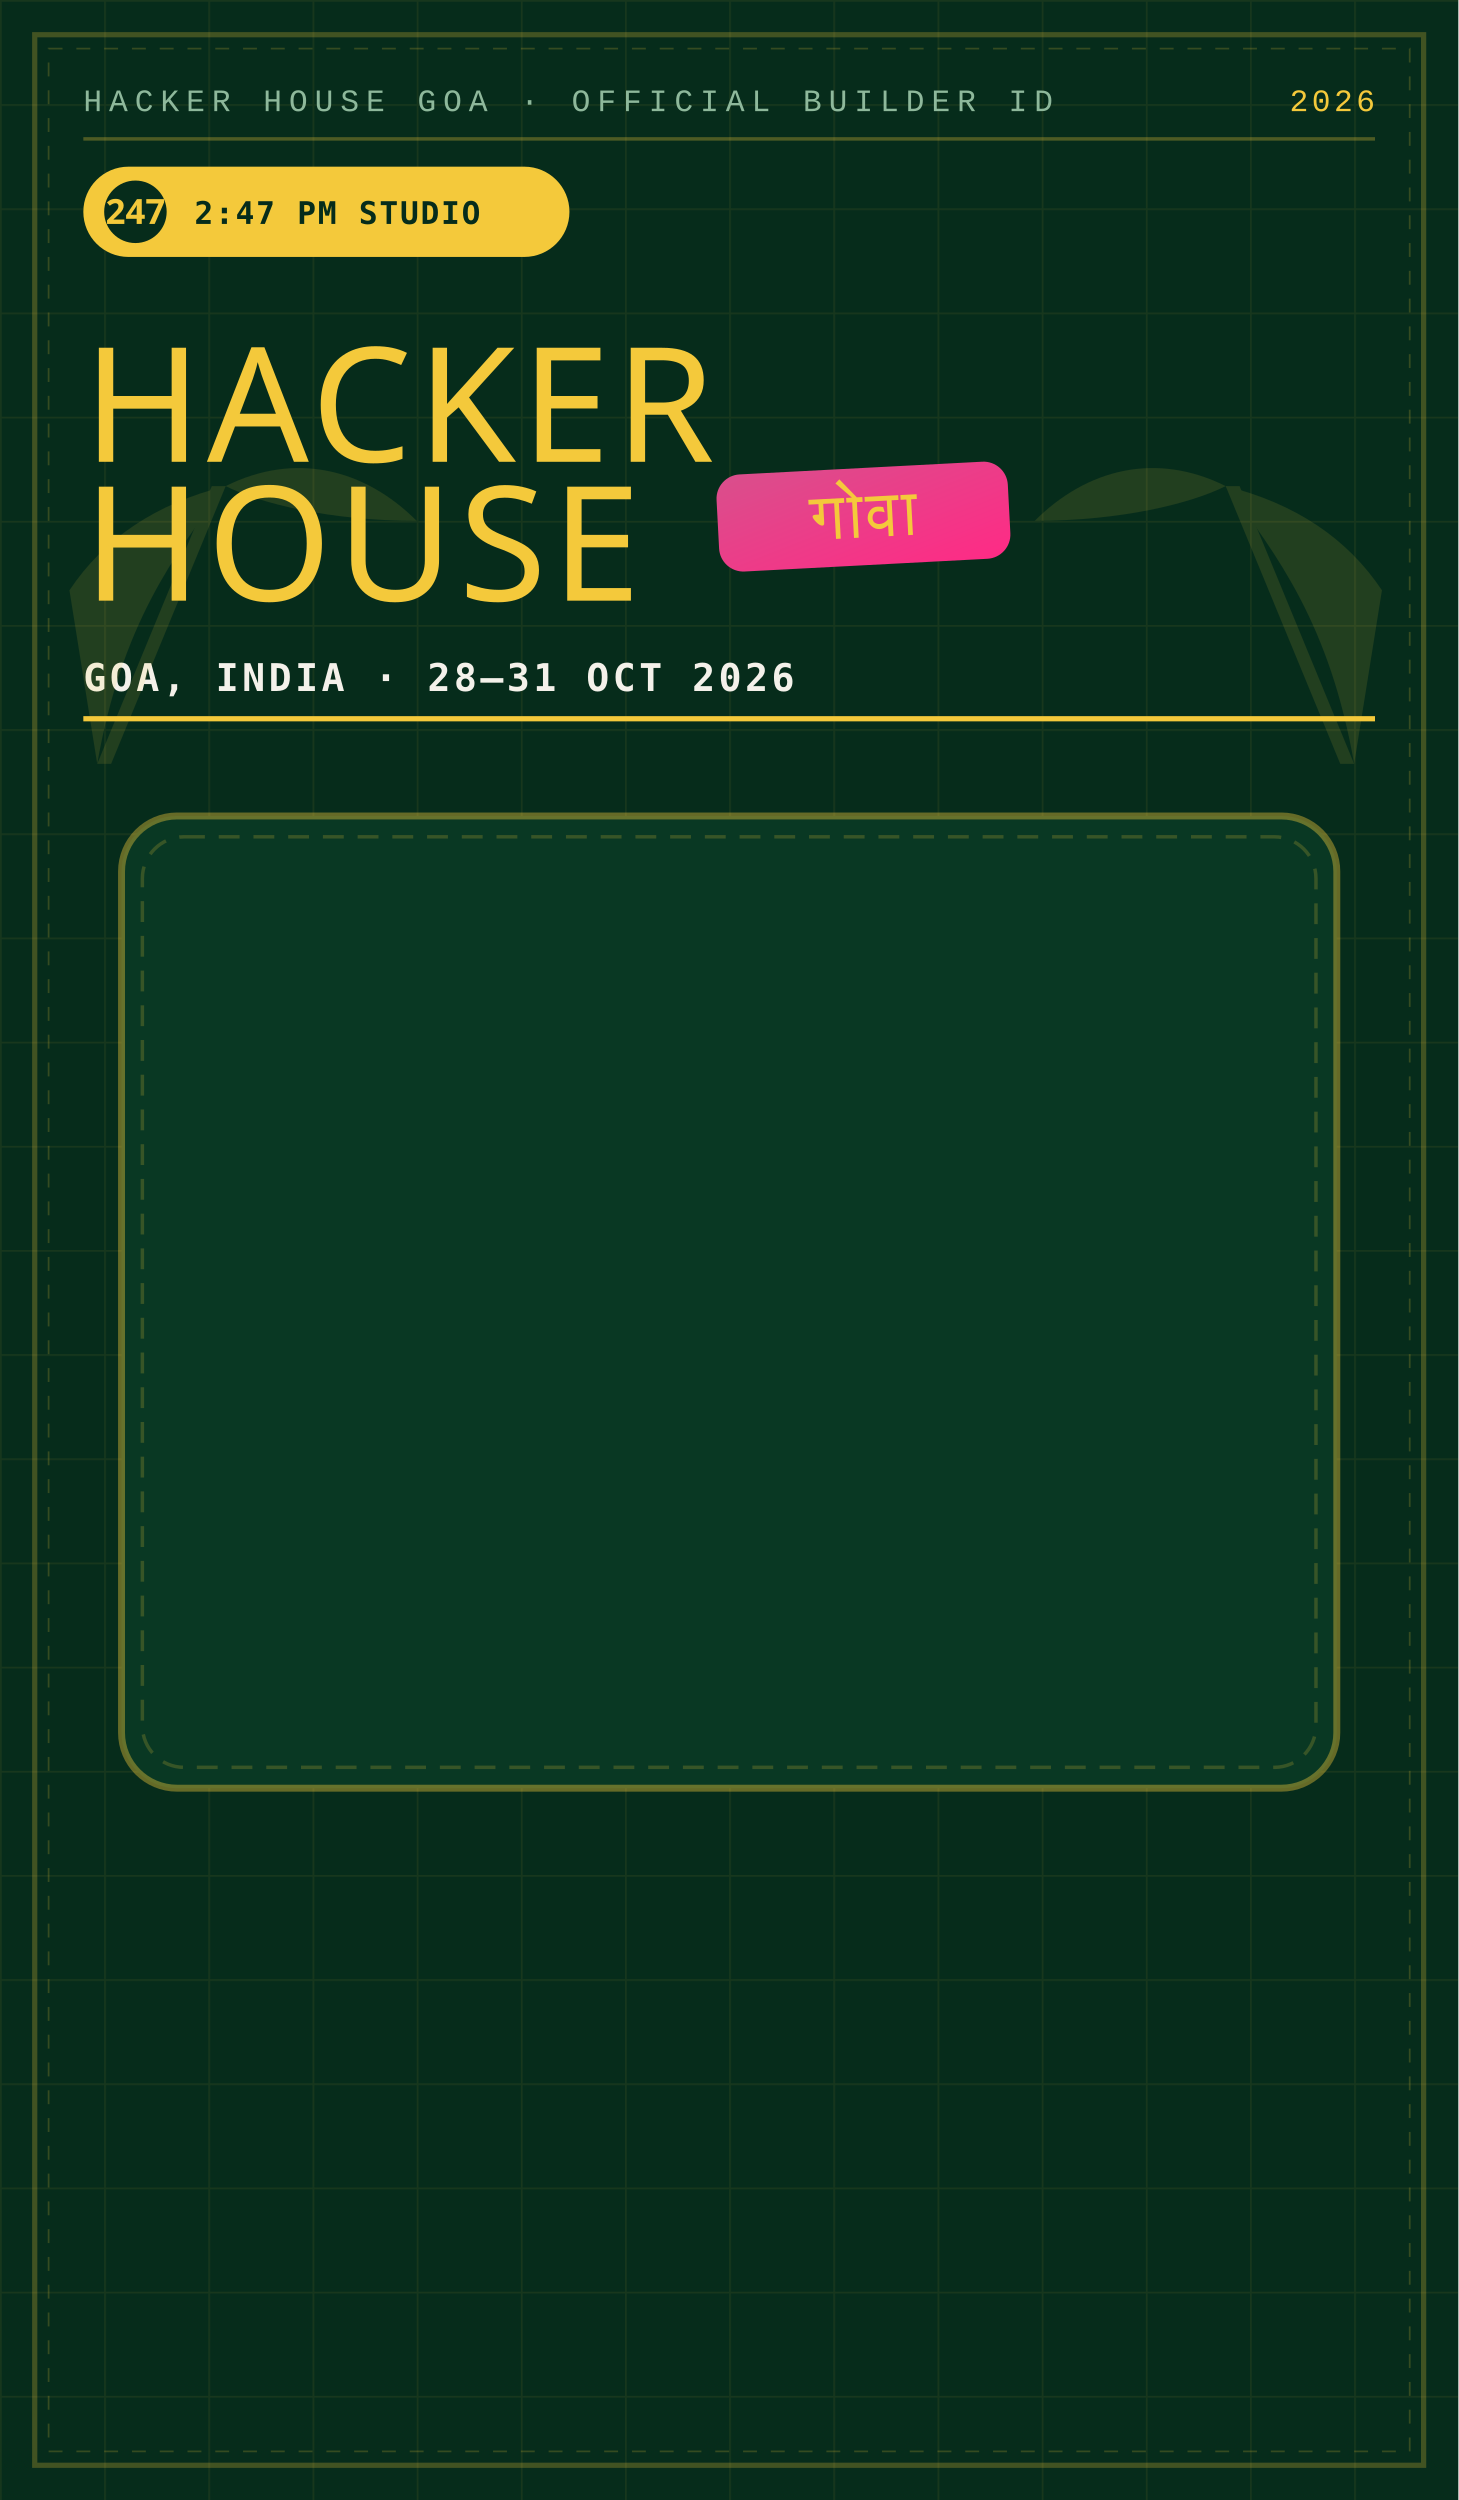
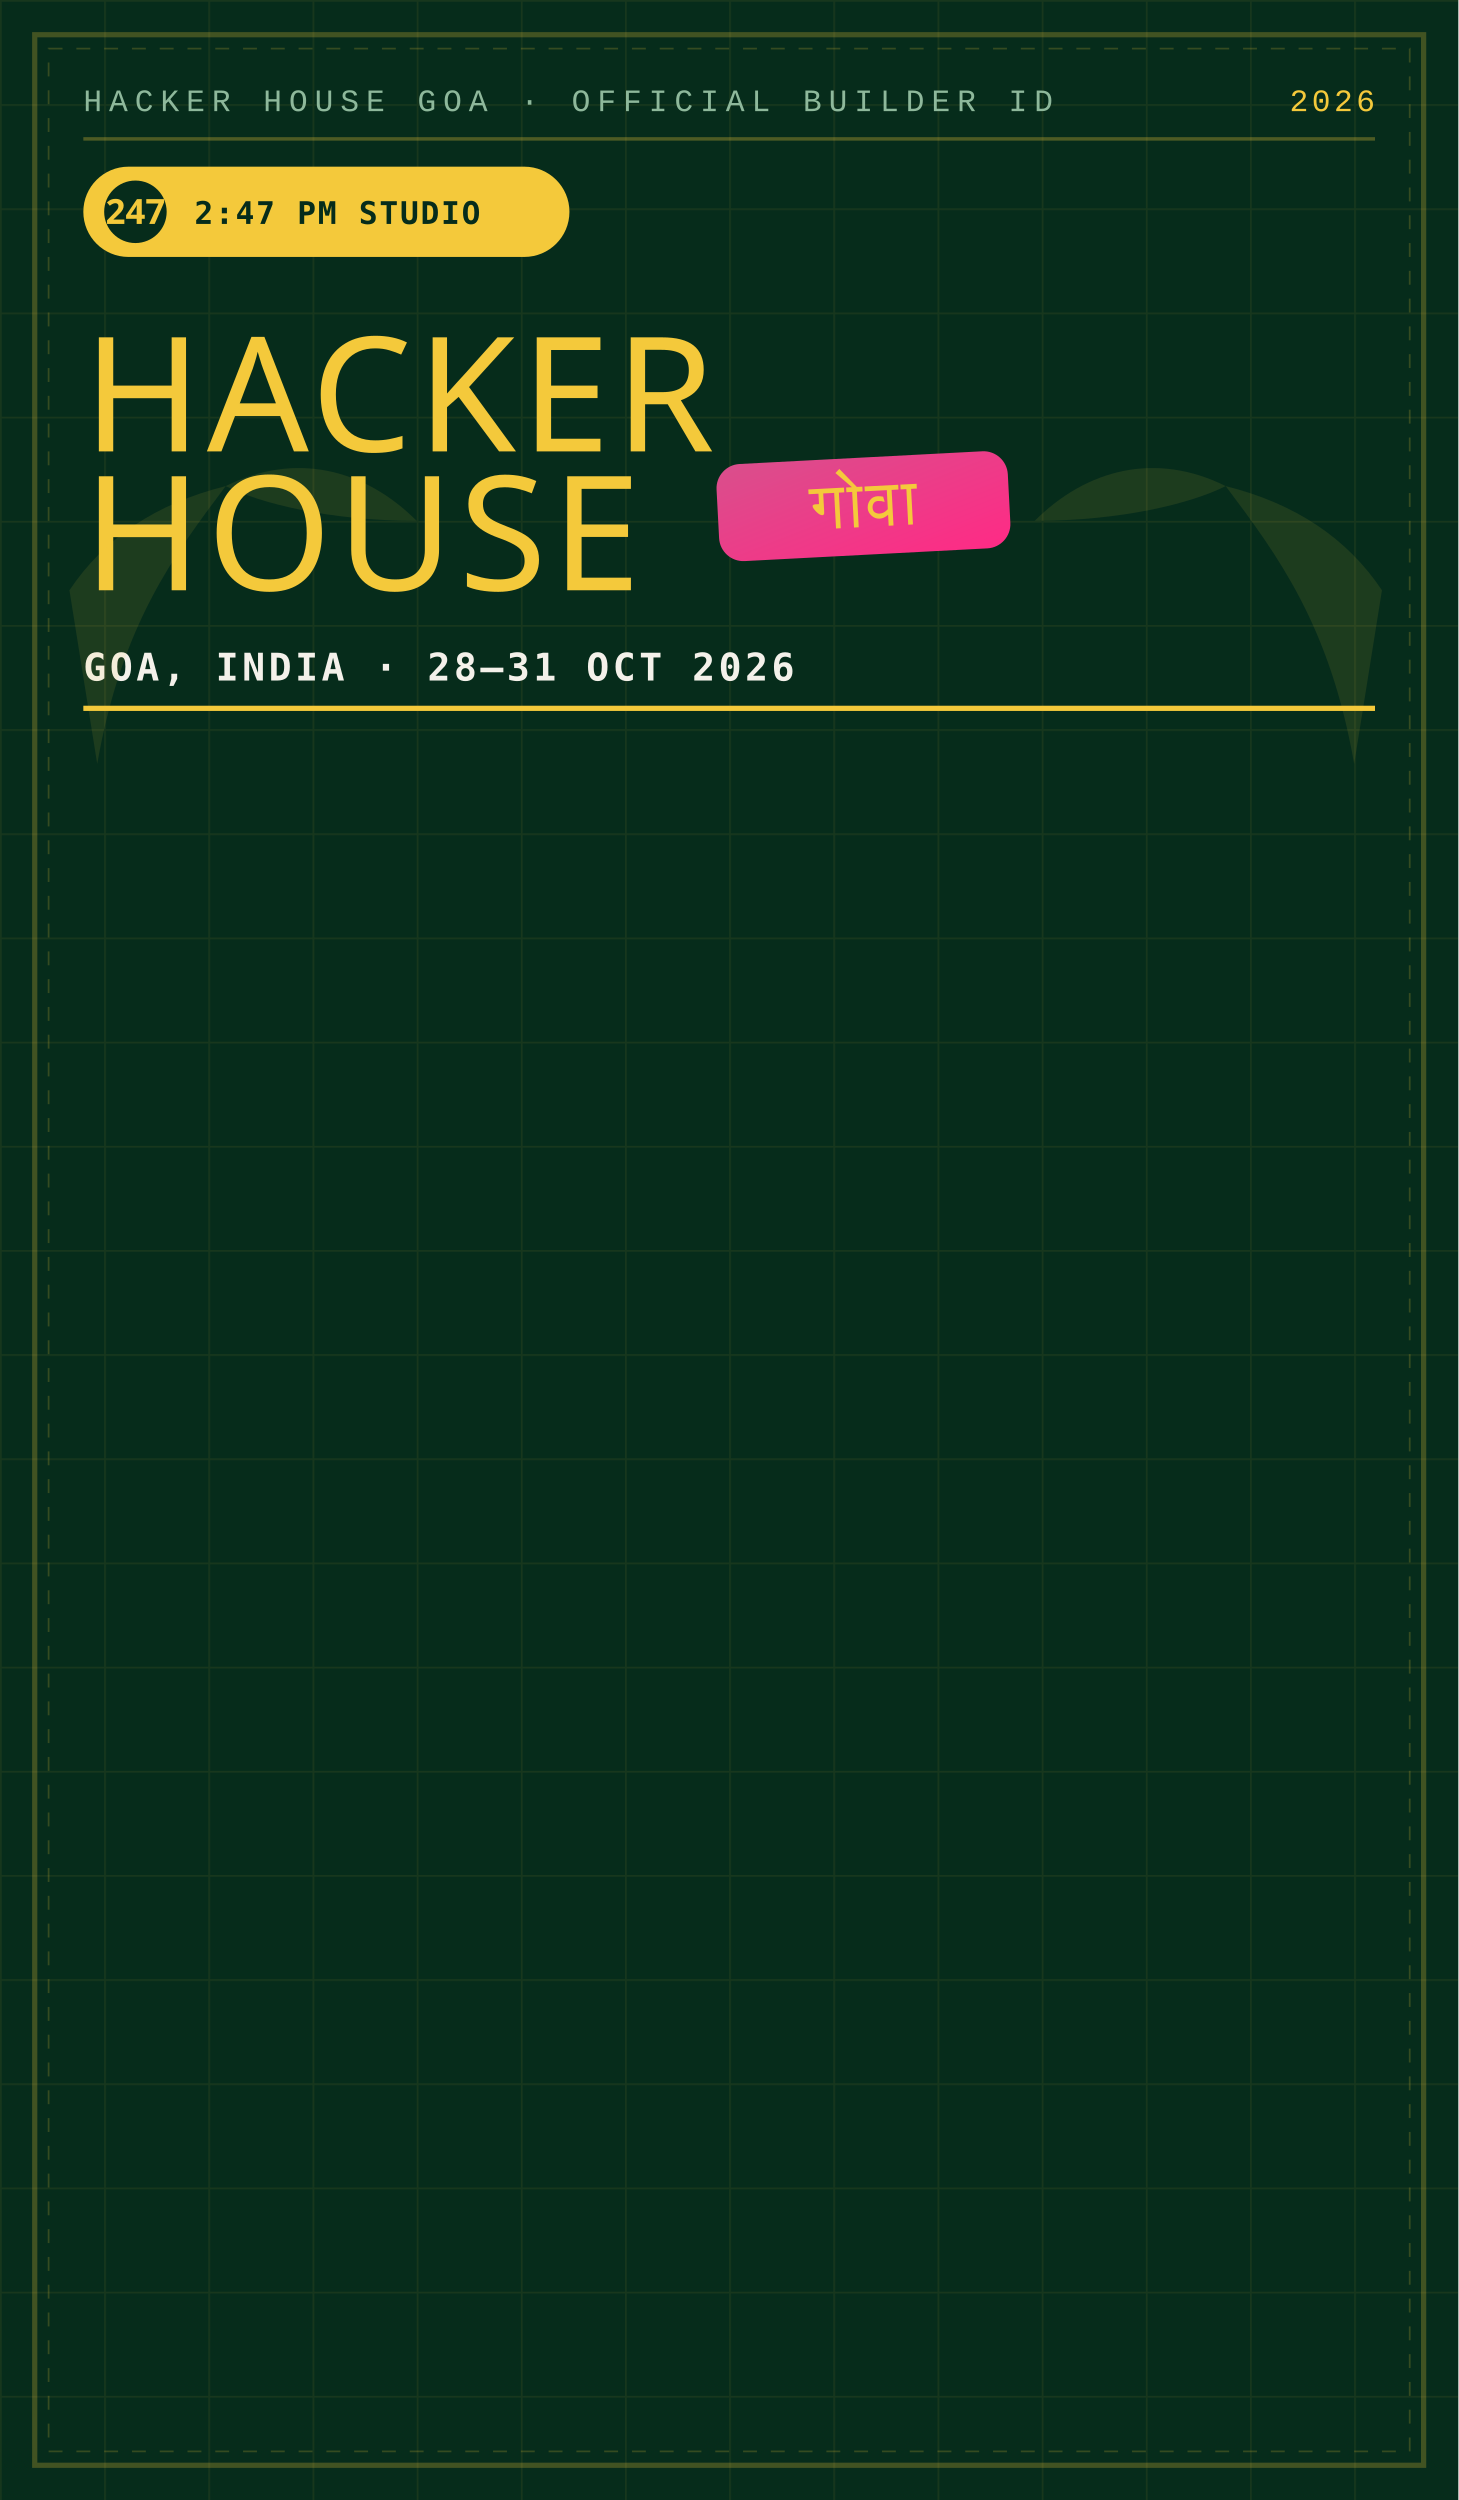
<svg xmlns="http://www.w3.org/2000/svg" width="420" height="720" viewBox="0 0 420 720">
  <defs>
    <pattern id="grid" width="30" height="30" patternUnits="userSpaceOnUse">
      <path d="M 30 0 L 0 0 0 30" fill="none" stroke="#F4C93B" stroke-width="1" stroke-opacity="0.07" />
    </pattern>
-     <linearGradient id="gold-grad" x1="0%" y1="0%" x2="100%" y2="100%">
-       <stop offset="0%" stop-color="#F4C93B" />
-       <stop offset="100%" stop-color="#FFDC65" />
-     </linearGradient>
    <linearGradient id="pink-grad" x1="0%" y1="0%" x2="100%" y2="100%">
      <stop offset="0%" stop-color="#D94F8C" />
      <stop offset="100%" stop-color="#FF2A85" />
    </linearGradient>
  </defs>
  <rect width="420" height="720" rx="0" fill="#062C1B" />
  <rect width="420" height="720" fill="url(#grid)" />
  <rect x="10" y="10" width="400" height="700" fill="none" stroke="#F4C93B" stroke-width="1.5" stroke-opacity="0.25" />
  <rect x="14" y="14" width="392" height="692" fill="none" stroke="#F4C93B" stroke-width="0.5" stroke-dasharray="4 4" stroke-opacity="0.2" />
  <text x="24" y="32" fill="#8EB89B" font-family="'Space Mono', 'Courier New', monospace" font-size="9" letter-spacing="2">HACKER HOUSE GOA · OFFICIAL BUILDER ID</text>
  <text x="396" y="32" fill="#F4C93B" font-family="'Space Mono', 'Courier New', monospace" font-size="9" letter-spacing="1" text-anchor="end">2026</text>
  <line x1="24" y1="40" x2="396" y2="40" stroke="#F4C93B" stroke-width="1" stroke-opacity="0.3" />
  <g transform="translate(24, 48)">
    <rect width="140" height="26" rx="13" fill="#F4C93B" />
    <circle cx="15" cy="13" r="9" fill="#062C1B" />
    <text x="15" y="16.5" fill="#F4C93B" text-anchor="middle" font-family="Arial Black, sans-serif" font-size="10" font-weight="900">247</text>
    <text x="32" y="16.5" fill="#062C1B" font-family="'Space Mono', monospace" font-size="9" font-weight="700" letter-spacing="0.5">2:47 PM STUDIO</text>
  </g>
-   <g transform="translate(24, 95)">
+   <g transform="translate(24, 92)">
    <text y="38" fill="#F4C93B" font-family="Impact, 'Arial Black', sans-serif" font-size="46" letter-spacing="1.5">HACKER</text>
    <text y="78" fill="#F4C93B" font-family="Impact, 'Arial Black', sans-serif" font-size="46" letter-spacing="1.5">HOUSE</text>
    <g transform="translate(182, 42) rotate(-3)">
      <rect width="84" height="28" rx="7" fill="url(#pink-grad)" />
      <text x="42" y="20" fill="#F4C93B" text-anchor="middle" font-family="Impact, Arial Black, sans-serif" font-size="19" letter-spacing="2">गोवा</text>
    </g>
    <text y="104" fill="#F4F1EA" font-family="'Space Mono', monospace" font-size="11" font-weight="700" letter-spacing="1">GOA, INDIA · 28–31 OCT 2026</text>
    <line x1="0" y1="112" x2="372" y2="112" stroke="#F4C93B" stroke-width="1.5" />
  </g>
-   <g opacity="0.12" fill="#F4C93B">
+   <g opacity="0.10" fill="#F4C93B">
    <path d="M 28 220 C 35 180, 50 160, 65 140 C 45 145, 30 155, 20 170 Z" />
    <path d="M 65 140 C 85 130, 105 135, 120 150 C 95 150, 75 145, 65 140 Z" />
-     <path d="M 28 220 L 32 220 L 65 140 L 61 140 Z" />
    <path d="M 390 220 C 383 180, 368 160, 353 140 C 373 145, 388 155, 398 170 Z" />
    <path d="M 353 140 C 333 130, 313 135, 298 150 C 323 150, 343 145, 353 140 Z" />
-     <path d="M 390 220 L 386 220 L 353 140 L 357 140 Z" />
-   </g>
-   <g transform="translate(35, 235)">
-     <rect width="350" height="280" rx="16" fill="#093823" stroke="#F4C93B" stroke-width="2" stroke-opacity="0.4" />
-     <rect x="6" y="6" width="338" height="268" rx="12" fill="none" stroke="#F4C93B" stroke-width="1" stroke-dasharray="6 4" stroke-opacity="0.2" />
  </g>
</svg>
